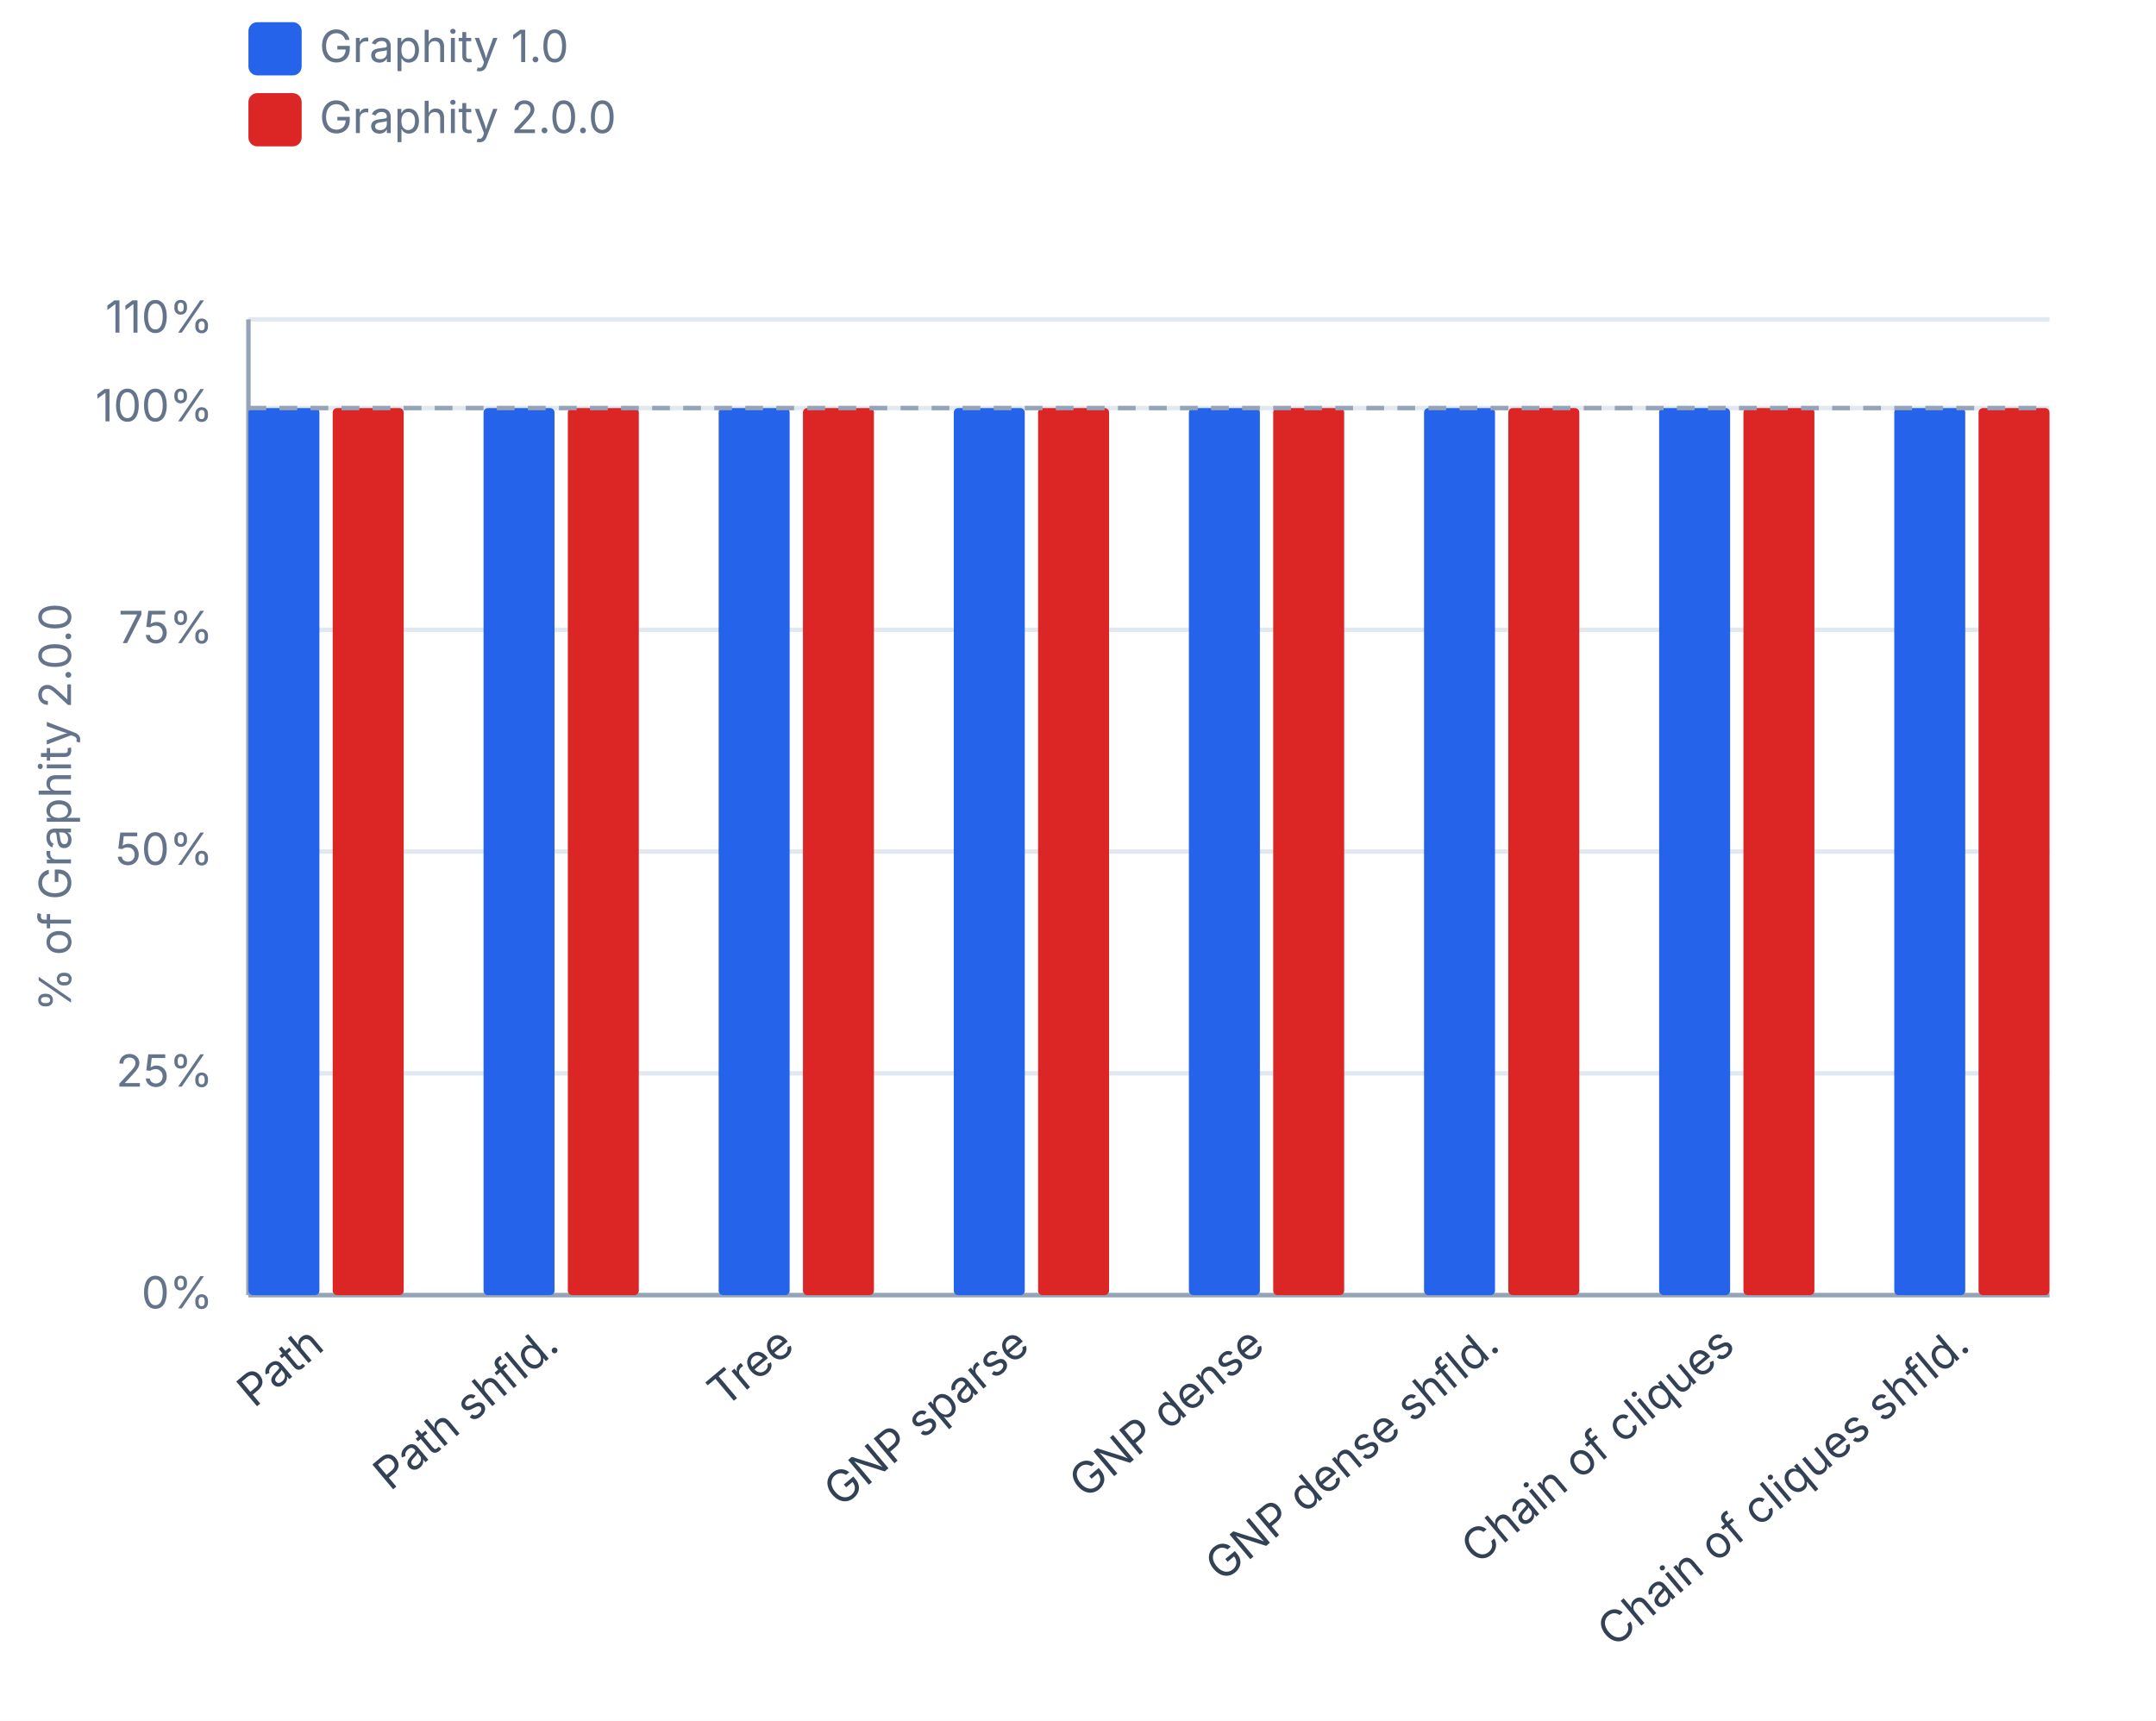
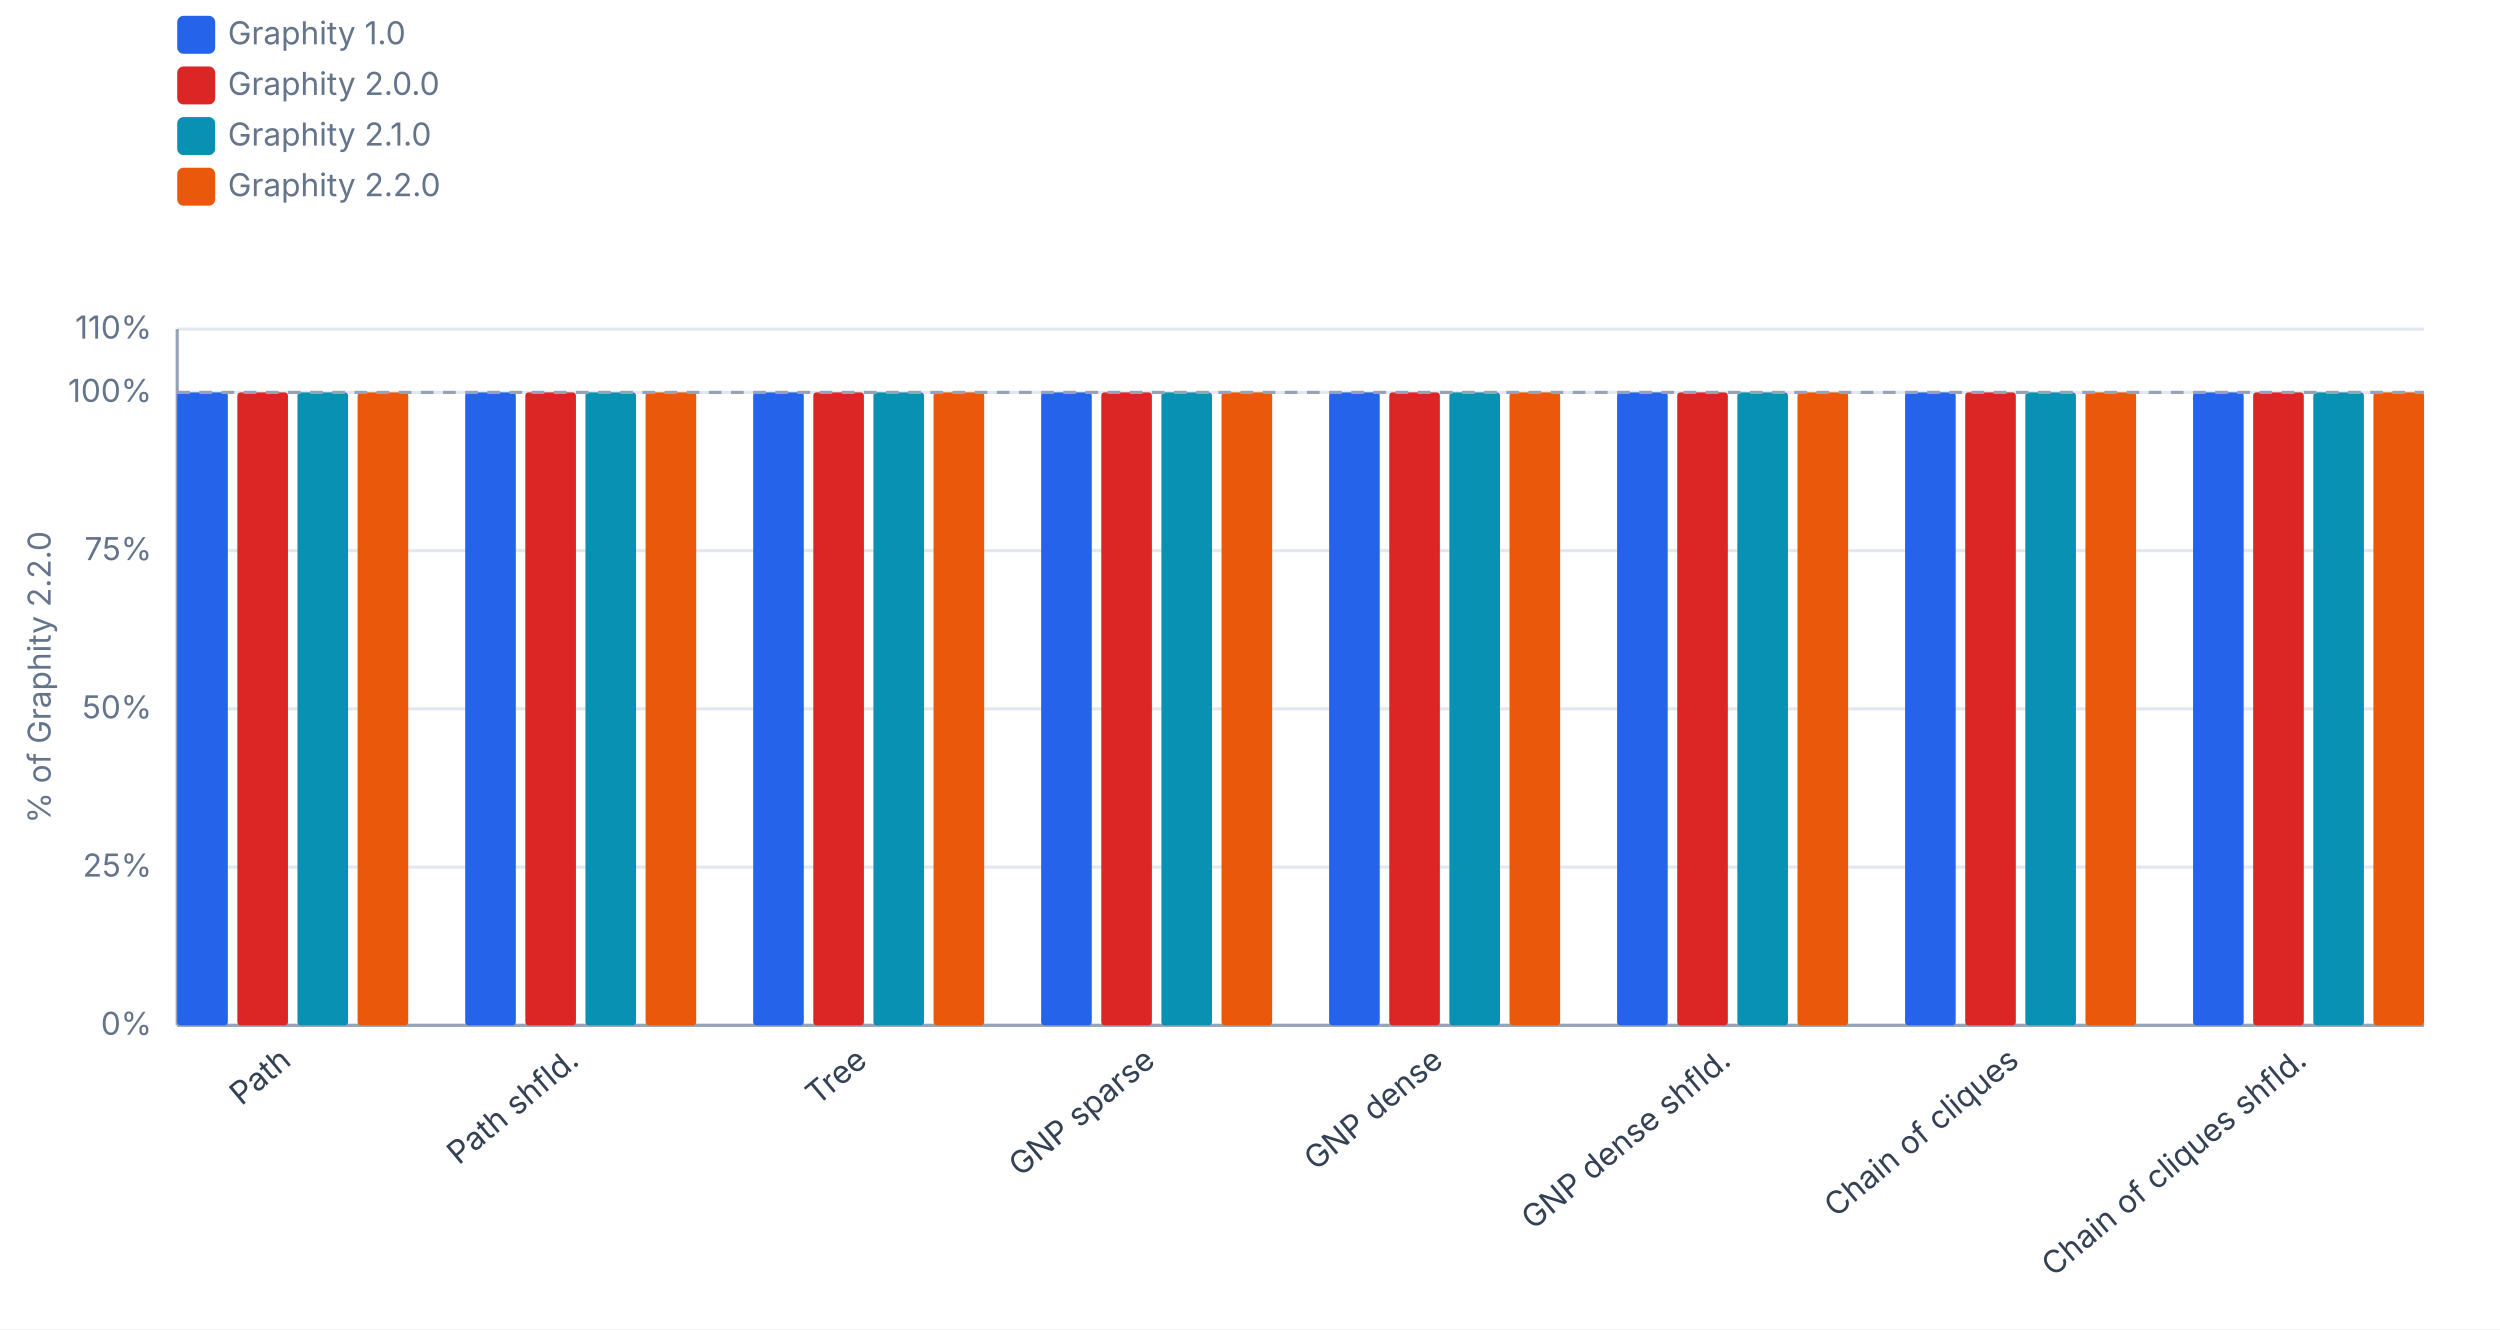
- <svg xmlns="http://www.w3.org/2000/svg" width="486" height="388" viewBox="0 0 486 388" role="img">
+ <svg xmlns="http://www.w3.org/2000/svg" width="790" height="420" viewBox="0 0 790 420" role="img">
  <style>text{font-family:ui-sans-serif,system-ui,-apple-system,Segoe UI,sans-serif;font-size:11px;fill:#334155}.axis{stroke:#94a3b8;stroke-width:1;fill:none}.grid{stroke:#e2e8f0;stroke-width:1}.ylabel{fill:#64748b;font-size:10px}.tick{fill:#64748b;font-size:10px}.xlabel{font-size:10px}</style>
-   <rect x="0" y="0" width="486" height="388" fill="#ffffff" />
+   <rect x="0" y="0" width="790" height="420" fill="#ffffff" />
  <rect x="56" y="5" width="12" height="12" rx="2" fill="#2563eb" />
  <text x="72" y="14" class="tick">Graphity 1.0</text>
  <rect x="56" y="21" width="12" height="12" rx="2" fill="#dc2626" />
  <text x="72" y="30" class="tick">Graphity 2.0.0</text>
-   <line class="grid" x1="56" y1="292.0" x2="462" y2="292.0" />
-   <text class="tick" x="48" y="295.0" text-anchor="end">0%</text>
-   <line class="grid" x1="56" y1="242.0" x2="462" y2="242.0" />
-   <text class="tick" x="48" y="245.0" text-anchor="end">25%</text>
-   <line class="grid" x1="56" y1="192.0" x2="462" y2="192.0" />
-   <text class="tick" x="48" y="195.0" text-anchor="end">50%</text>
-   <line class="grid" x1="56" y1="142.0" x2="462" y2="142.0" />
-   <text class="tick" x="48" y="145.0" text-anchor="end">75%</text>
-   <line class="grid" x1="56" y1="92.0" x2="462" y2="92.0" />
-   <text class="tick" x="48" y="95.0" text-anchor="end">100%</text>
-   <line class="grid" x1="56" y1="72.0" x2="462" y2="72.0" />
-   <text class="tick" x="48" y="75.0" text-anchor="end">110%</text>
-   <line class="axis" x1="56" y1="72" x2="56" y2="292" />
-   <line class="axis" x1="56" y1="292" x2="462" y2="292" />
-   <text class="ylabel" x="16" y="182.0" text-anchor="middle" transform="rotate(-90 16 182.0)">% of Graphity 2.0.0</text>
-   <text class="xlabel" x="73.5" y="304.0" text-anchor="end" transform="rotate(-40 73.5 304.0)">Path</text>
-   <rect x="56.0" y="92.0" width="16" height="200.0" fill="#2563eb" rx="1" />
-   <rect x="75.0" y="92.0" width="16" height="200.0" fill="#dc2626" rx="1" />
-   <text class="xlabel" x="126.5" y="304.0" text-anchor="end" transform="rotate(-40 126.5 304.0)">Path shfld.</text>
-   <rect x="109.0" y="92.0" width="16" height="200.0" fill="#2563eb" rx="1" />
-   <rect x="128.0" y="92.0" width="16" height="200.0" fill="#dc2626" rx="1" />
-   <text class="xlabel" x="179.5" y="304.0" text-anchor="end" transform="rotate(-40 179.5 304.0)">Tree</text>
-   <rect x="162.0" y="92.0" width="16" height="200.0" fill="#2563eb" rx="1" />
-   <rect x="181.0" y="92.0" width="16" height="200.0" fill="#dc2626" rx="1" />
-   <text class="xlabel" x="232.5" y="304.0" text-anchor="end" transform="rotate(-40 232.5 304.0)">GNP sparse</text>
-   <rect x="215.0" y="92.0" width="16" height="200.0" fill="#2563eb" rx="1" />
-   <rect x="234.0" y="92.0" width="16" height="200.0" fill="#dc2626" rx="1" />
-   <text class="xlabel" x="285.5" y="304.0" text-anchor="end" transform="rotate(-40 285.5 304.0)">GNP dense</text>
-   <rect x="268.0" y="92.0" width="16" height="200.0" fill="#2563eb" rx="1" />
-   <rect x="287.0" y="92.0" width="16" height="200.0" fill="#dc2626" rx="1" />
-   <text class="xlabel" x="338.5" y="304.0" text-anchor="end" transform="rotate(-40 338.5 304.0)">GNP dense shfld.</text>
-   <rect x="321.0" y="92.0" width="16" height="200.0" fill="#2563eb" rx="1" />
-   <rect x="340.0" y="92.0" width="16" height="200.0" fill="#dc2626" rx="1" />
-   <text class="xlabel" x="391.5" y="304.0" text-anchor="end" transform="rotate(-40 391.5 304.0)">Chain of cliques</text>
-   <rect x="374.0" y="92.0" width="16" height="200.0" fill="#2563eb" rx="1" />
-   <rect x="393.0" y="92.0" width="16" height="200.0" fill="#dc2626" rx="1" />
-   <text class="xlabel" x="444.5" y="304.0" text-anchor="end" transform="rotate(-40 444.5 304.0)">Chain of cliques shfld.</text>
-   <rect x="427.0" y="92.0" width="16" height="200.0" fill="#2563eb" rx="1" />
-   <rect x="446.0" y="92.0" width="16" height="200.0" fill="#dc2626" rx="1" />
-   <line x1="56" y1="92.0" x2="462" y2="92.0" stroke="#94a3b8" stroke-width="1" stroke-dasharray="4 3" />
+   <rect x="56" y="37" width="12" height="12" rx="2" fill="#0891b2" />
+   <text x="72" y="46" class="tick">Graphity 2.1.0</text>
+   <rect x="56" y="53" width="12" height="12" rx="2" fill="#ea580c" />
+   <text x="72" y="62" class="tick">Graphity 2.2.0</text>
+   <line class="grid" x1="56" y1="324.0" x2="766" y2="324.0" />
+   <text class="tick" x="48" y="327.0" text-anchor="end">0%</text>
+   <line class="grid" x1="56" y1="274.0" x2="766" y2="274.0" />
+   <text class="tick" x="48" y="277.0" text-anchor="end">25%</text>
+   <line class="grid" x1="56" y1="224.0" x2="766" y2="224.0" />
+   <text class="tick" x="48" y="227.0" text-anchor="end">50%</text>
+   <line class="grid" x1="56" y1="174.0" x2="766" y2="174.0" />
+   <text class="tick" x="48" y="177.0" text-anchor="end">75%</text>
+   <line class="grid" x1="56" y1="124.0" x2="766" y2="124.0" />
+   <text class="tick" x="48" y="127.0" text-anchor="end">100%</text>
+   <line class="grid" x1="56" y1="104.0" x2="766" y2="104.0" />
+   <text class="tick" x="48" y="107.0" text-anchor="end">110%</text>
+   <line class="axis" x1="56" y1="104" x2="56" y2="324" />
+   <line class="axis" x1="56" y1="324" x2="766" y2="324" />
+   <text class="ylabel" x="16" y="214.0" text-anchor="middle" transform="rotate(-90 16 214.0)">% of Graphity 2.2.0</text>
+   <text class="xlabel" x="92.5" y="336.0" text-anchor="end" transform="rotate(-40 92.5 336.0)">Path</text>
+   <rect x="56.0" y="124.0" width="16" height="200.0" fill="#2563eb" rx="1" />
+   <rect x="75.0" y="124.0" width="16" height="200.0" fill="#dc2626" rx="1" />
+   <rect x="94.0" y="124.0" width="16" height="200.0" fill="#0891b2" rx="1" />
+   <rect x="113.0" y="124.0" width="16" height="200.0" fill="#ea580c" rx="1" />
+   <text class="xlabel" x="183.5" y="336.0" text-anchor="end" transform="rotate(-40 183.5 336.0)">Path shfld.</text>
+   <rect x="147.0" y="124.0" width="16" height="200.0" fill="#2563eb" rx="1" />
+   <rect x="166.0" y="124.0" width="16" height="200.0" fill="#dc2626" rx="1" />
+   <rect x="185.0" y="124.0" width="16" height="200.0" fill="#0891b2" rx="1" />
+   <rect x="204.0" y="124.0" width="16" height="200.0" fill="#ea580c" rx="1" />
+   <text class="xlabel" x="274.5" y="336.0" text-anchor="end" transform="rotate(-40 274.5 336.0)">Tree</text>
+   <rect x="238.0" y="124.0" width="16" height="200.0" fill="#2563eb" rx="1" />
+   <rect x="257.0" y="124.0" width="16" height="200.0" fill="#dc2626" rx="1" />
+   <rect x="276.0" y="124.0" width="16" height="200.0" fill="#0891b2" rx="1" />
+   <rect x="295.0" y="124.0" width="16" height="200.0" fill="#ea580c" rx="1" />
+   <text class="xlabel" x="365.5" y="336.0" text-anchor="end" transform="rotate(-40 365.5 336.0)">GNP sparse</text>
+   <rect x="329.0" y="124.0" width="16" height="200.0" fill="#2563eb" rx="1" />
+   <rect x="348.0" y="124.0" width="16" height="200.0" fill="#dc2626" rx="1" />
+   <rect x="367.0" y="124.0" width="16" height="200.0" fill="#0891b2" rx="1" />
+   <rect x="386.0" y="124.0" width="16" height="200.0" fill="#ea580c" rx="1" />
+   <text class="xlabel" x="456.5" y="336.0" text-anchor="end" transform="rotate(-40 456.5 336.0)">GNP dense</text>
+   <rect x="420.0" y="124.0" width="16" height="200.0" fill="#2563eb" rx="1" />
+   <rect x="439.0" y="124.0" width="16" height="200.0" fill="#dc2626" rx="1" />
+   <rect x="458.0" y="124.0" width="16" height="200.0" fill="#0891b2" rx="1" />
+   <rect x="477.0" y="124.0" width="16" height="200.0" fill="#ea580c" rx="1" />
+   <text class="xlabel" x="547.5" y="336.0" text-anchor="end" transform="rotate(-40 547.5 336.0)">GNP dense shfld.</text>
+   <rect x="511.0" y="124.0" width="16" height="200.0" fill="#2563eb" rx="1" />
+   <rect x="530.0" y="124.0" width="16" height="200.0" fill="#dc2626" rx="1" />
+   <rect x="549.0" y="124.0" width="16" height="200.0" fill="#0891b2" rx="1" />
+   <rect x="568.0" y="124.0" width="16" height="200.0" fill="#ea580c" rx="1" />
+   <text class="xlabel" x="638.5" y="336.0" text-anchor="end" transform="rotate(-40 638.5 336.0)">Chain of cliques</text>
+   <rect x="602.0" y="124.0" width="16" height="200.0" fill="#2563eb" rx="1" />
+   <rect x="621.0" y="124.0" width="16" height="200.0" fill="#dc2626" rx="1" />
+   <rect x="640.0" y="124.0" width="16" height="200.0" fill="#0891b2" rx="1" />
+   <rect x="659.0" y="124.0" width="16" height="200.0" fill="#ea580c" rx="1" />
+   <text class="xlabel" x="729.5" y="336.0" text-anchor="end" transform="rotate(-40 729.5 336.0)">Chain of cliques shfld.</text>
+   <rect x="693.0" y="124.0" width="16" height="200.0" fill="#2563eb" rx="1" />
+   <rect x="712.0" y="124.0" width="16" height="200.0" fill="#dc2626" rx="1" />
+   <rect x="731.0" y="124.0" width="16" height="200.0" fill="#0891b2" rx="1" />
+   <rect x="750.0" y="124.0" width="16" height="200.0" fill="#ea580c" rx="1" />
+   <line x1="56" y1="124.0" x2="766" y2="124.0" stroke="#94a3b8" stroke-width="1" stroke-dasharray="4 3" />
</svg>
